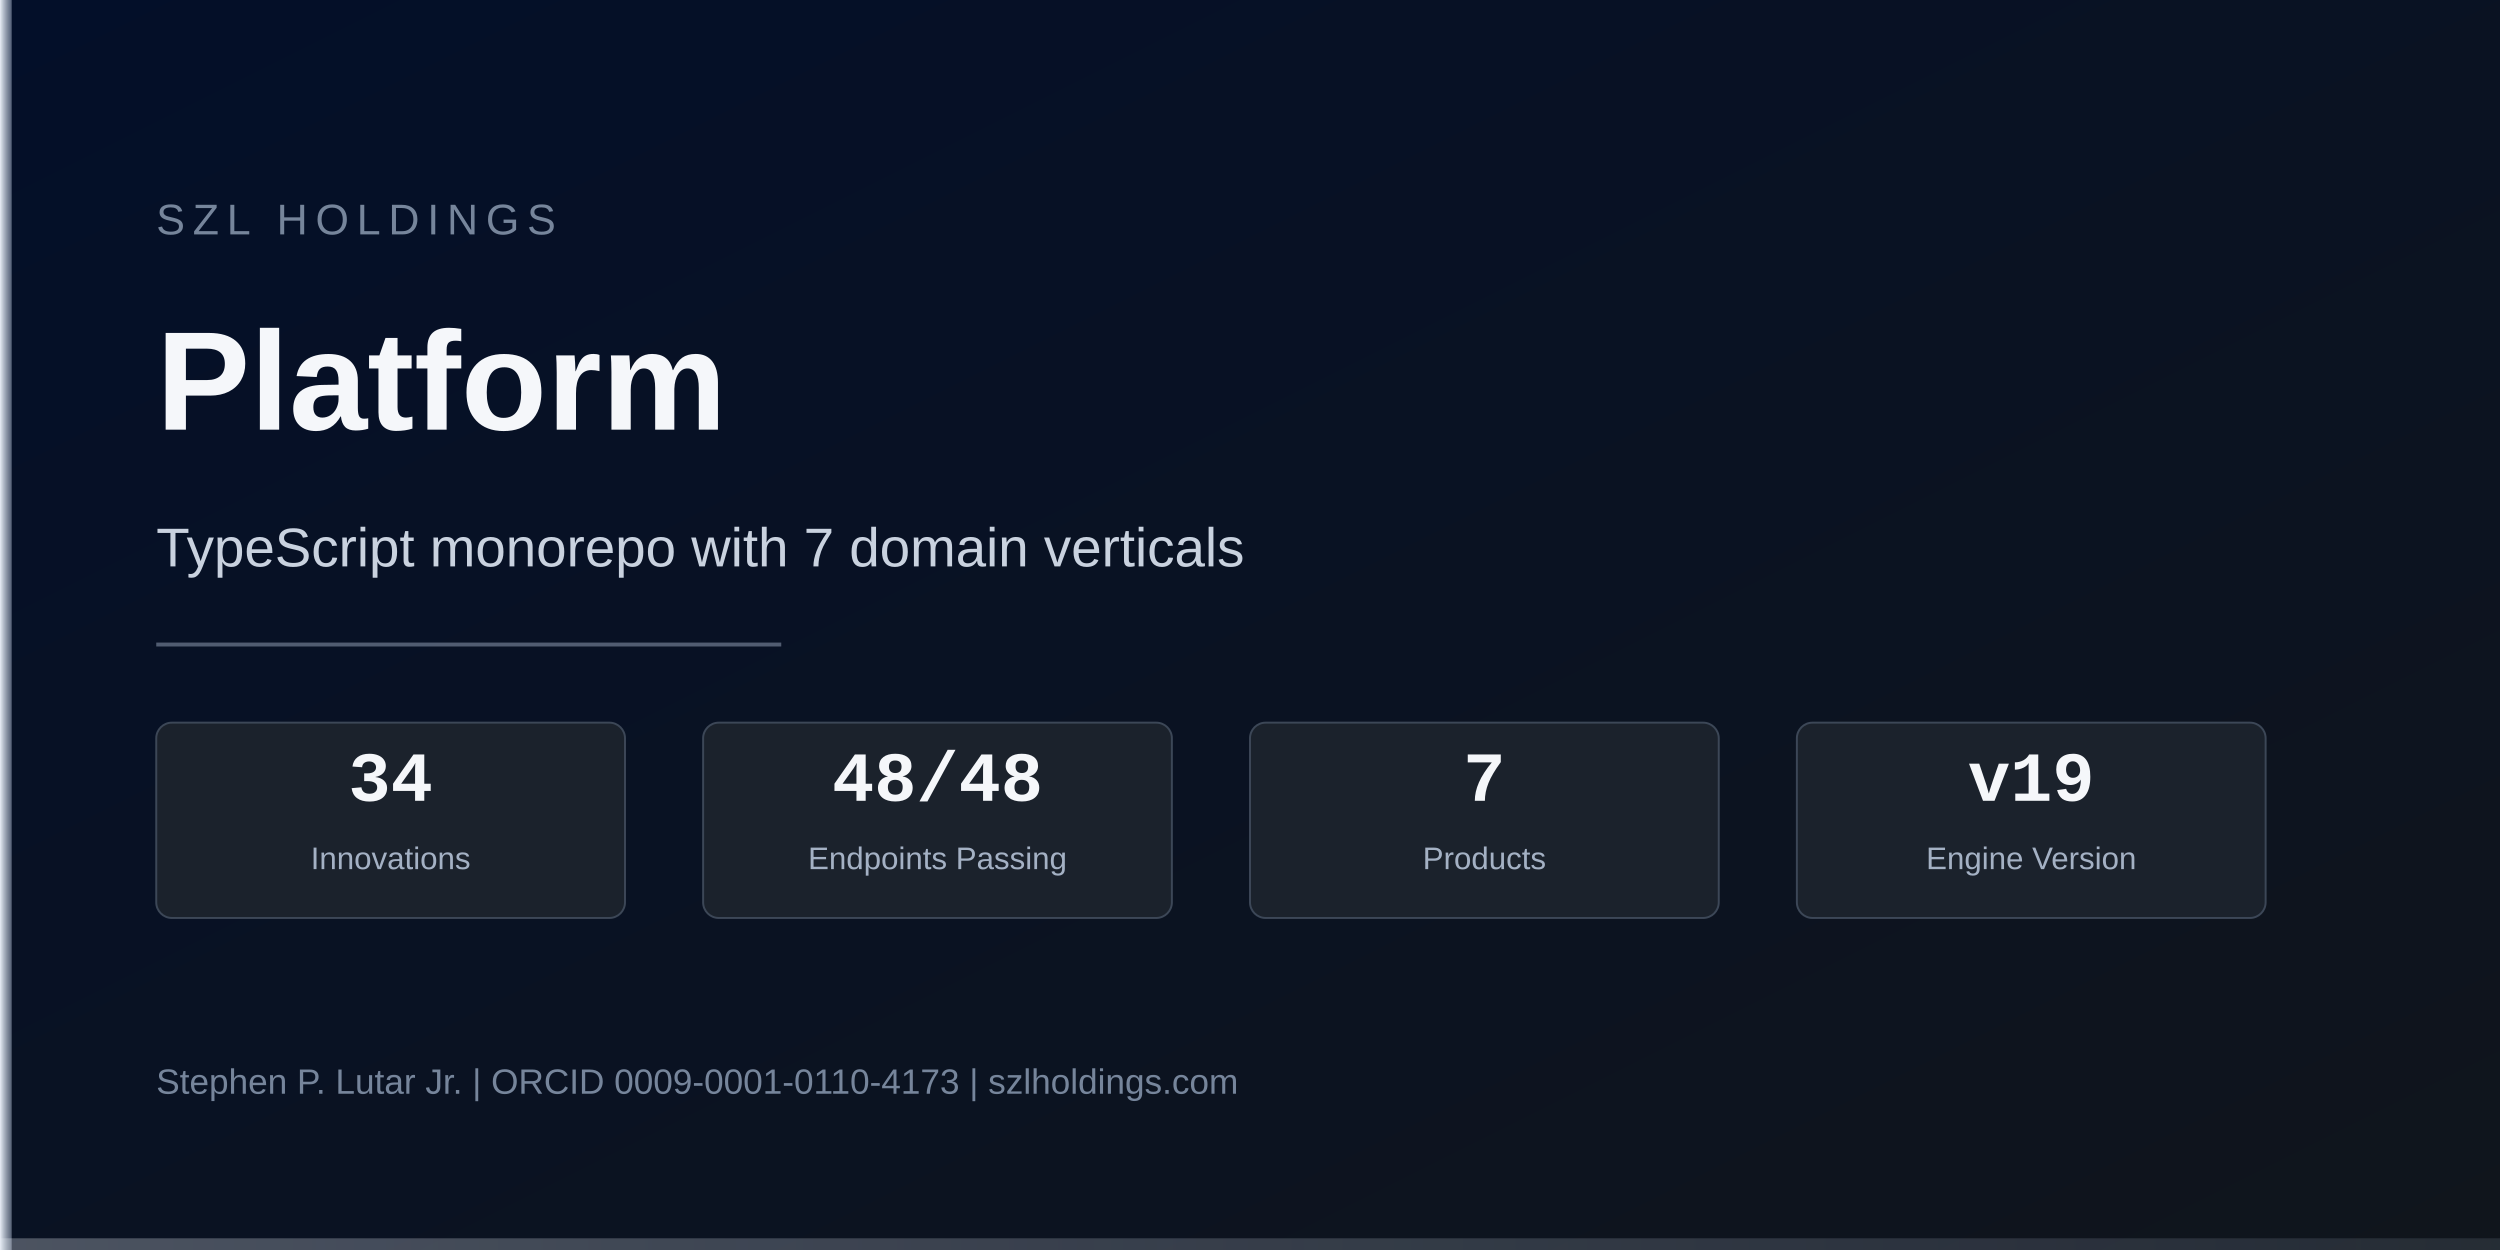
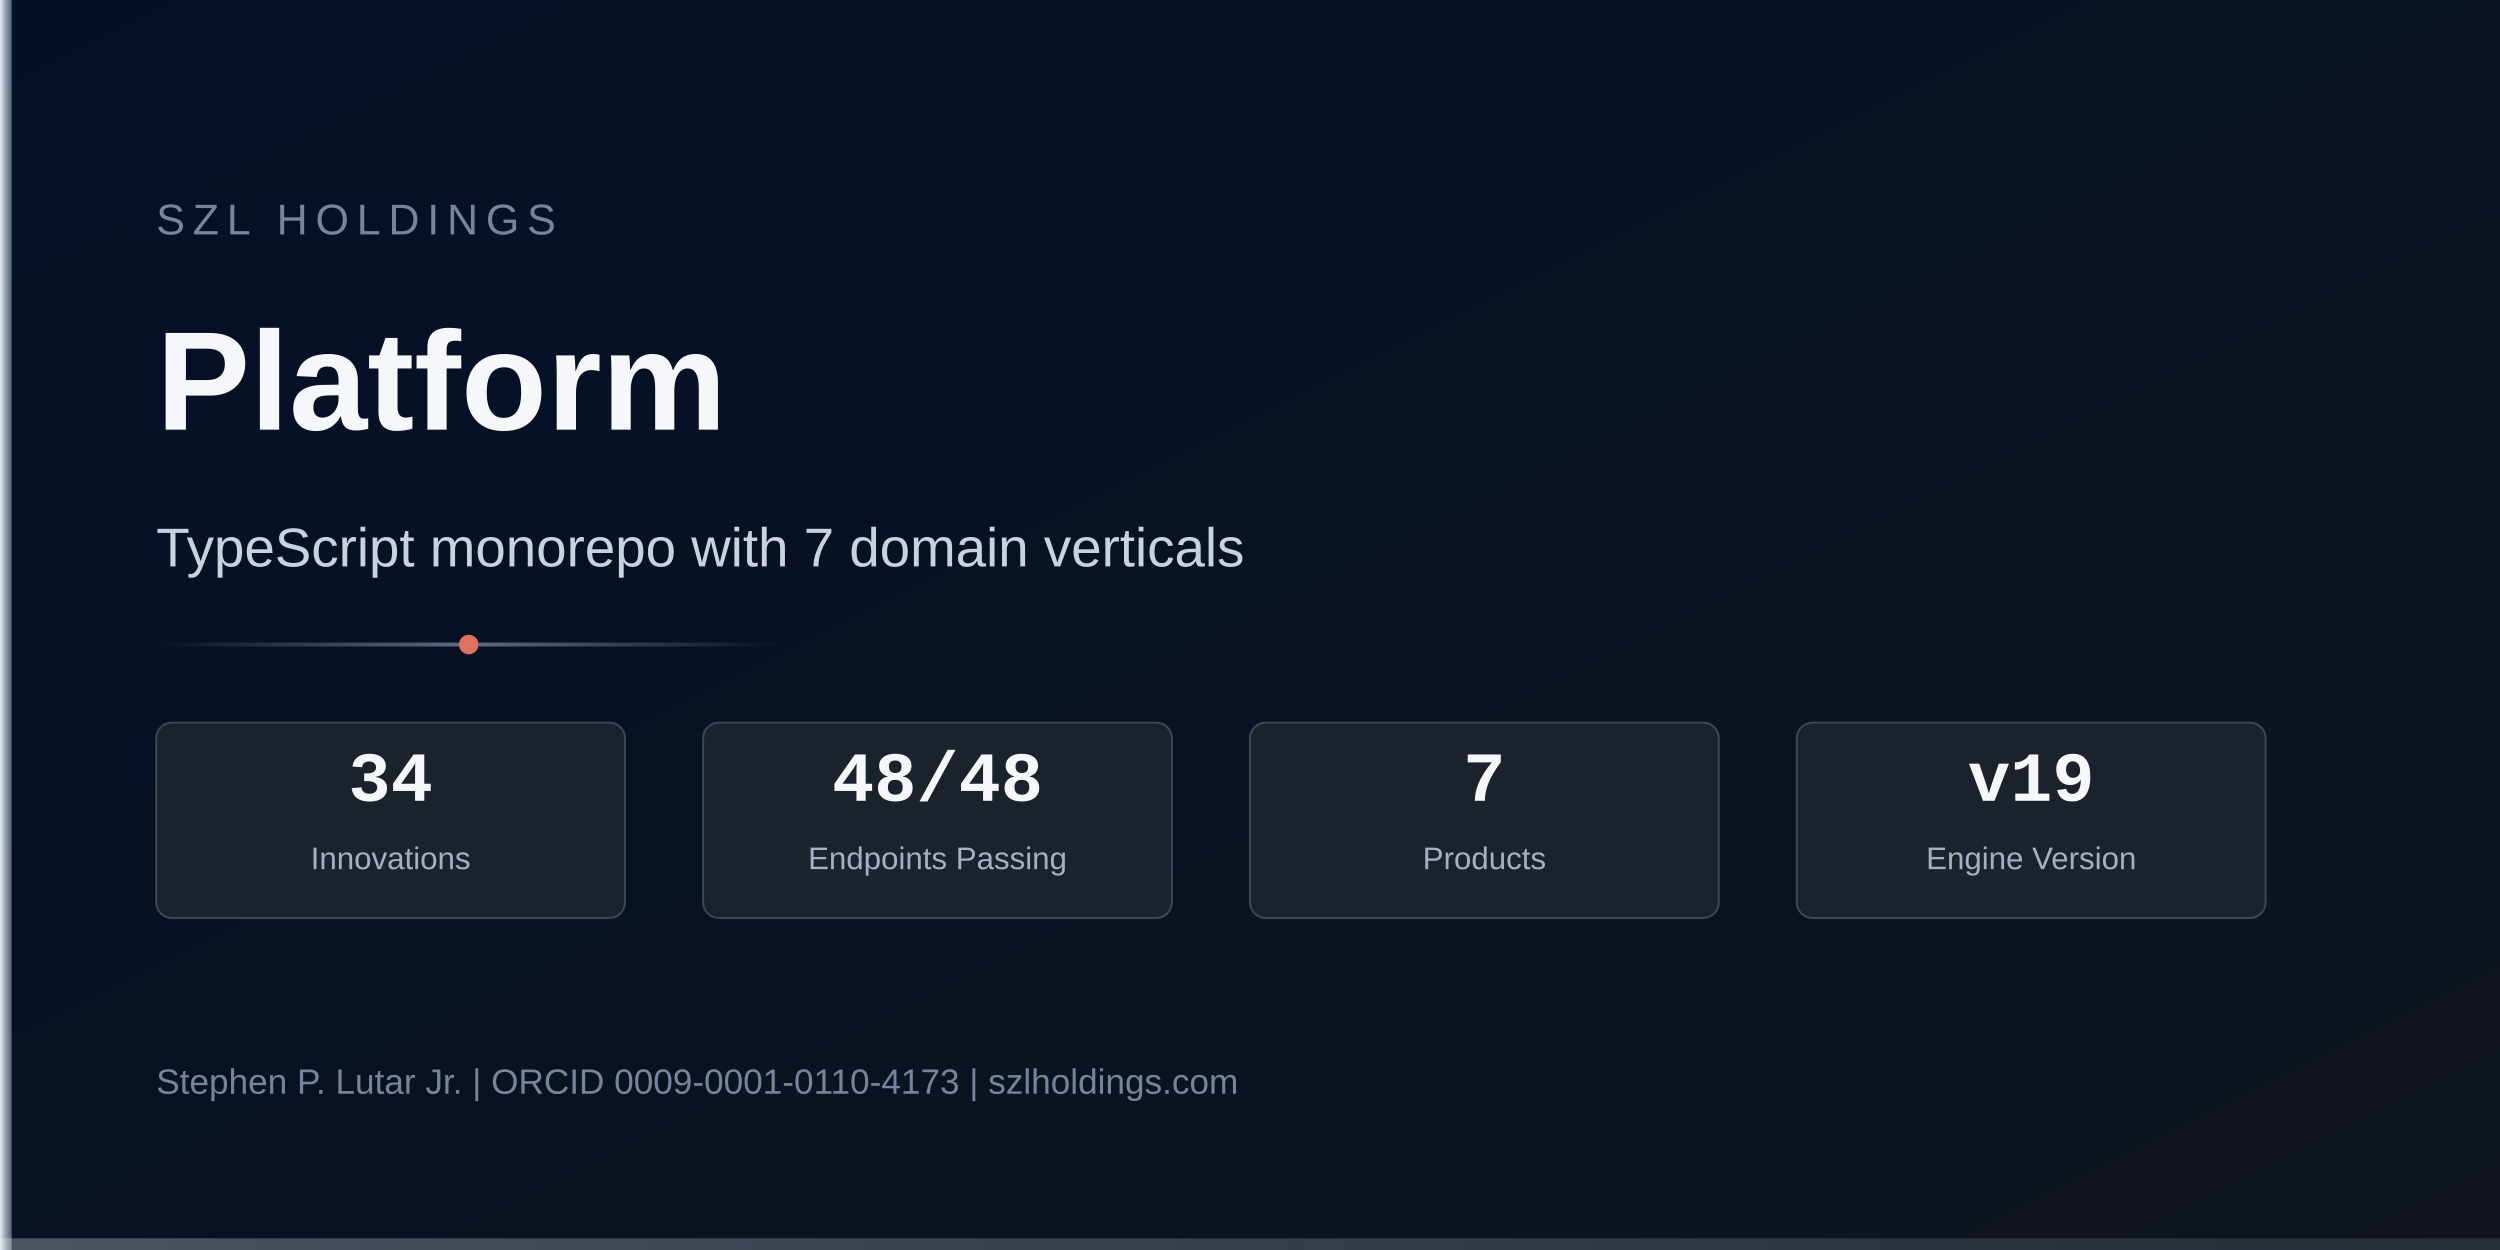
<svg xmlns="http://www.w3.org/2000/svg" width="1280" height="640" viewBox="0 0 1280 640">
  <defs>
    <linearGradient id="bg" x1="0" y1="0" x2="1" y2="1">
      <stop offset="0%" stop-color="#030F29" />
      <stop offset="100%" stop-color="#10151c" />
    </linearGradient>
    <linearGradient id="accent" x1="0" y1="0" x2="1" y2="0">
      <stop offset="0%" stop-color="#E9EEF6" />
      <stop offset="100%" stop-color="#9AA7BD" stop-opacity=".53" />
    </linearGradient>
+     <linearGradient id="rule" gradientUnits="userSpaceOnUse" x1="80" y1="0" x2="400" y2="0">
+       <stop offset="0" stop-color="#9AA7BD" stop-opacity="0" />
+       <stop offset="0.5" stop-color="#9AA7BD" stop-opacity="0.6" />
+       <stop offset="1" stop-color="#9AA7BD" stop-opacity="0" />
+     </linearGradient>
  </defs>
  <rect width="1280" height="640" fill="url(#bg)" />
  <rect x="0" y="0" width="6" height="640" fill="url(#accent)" />
  <rect x="0" y="634" width="1280" height="6" fill="url(#accent)" opacity="0.3" />
  <text x="80" y="120" font-family="system-ui, -apple-system, 'Segoe UI', 'Helvetica Neue', 'Liberation Sans', Arial, sans-serif" font-size="22" font-weight="400" fill="#76859b" letter-spacing="4">SZL HOLDINGS</text>
  <text x="80" y="220" font-family="system-ui, -apple-system, 'Segoe UI', 'Helvetica Neue', 'Liberation Sans', Arial, sans-serif" font-size="72" font-weight="700" fill="#f5f7fa">Platform</text>
  <text x="80" y="290" font-family="system-ui, -apple-system, 'Segoe UI', 'Helvetica Neue', 'Liberation Sans', Arial, sans-serif" font-size="28" font-weight="400" fill="#c9d2df">TypeScript monorepo with 7 domain verticals</text>
-   <line x1="80" y1="330" x2="400" y2="330" stroke="#9AA7BD" stroke-width="2" opacity="0.5" />
+   <line x1="80" y1="330" x2="400" y2="330" stroke="url(#rule)" stroke-width="2" />
+   <circle cx="240" cy="330" r="5" fill="#DF735F" />
  <rect x="80" y="370" width="240" height="100" rx="8" fill="#1b222c" stroke="#3c4757" stroke-width="1" />
  <text x="200" y="410" font-family="ui-monospace, 'SF Mono', 'Cascadia Code', 'JetBrains Mono', 'IBM Plex Mono', 'Liberation Mono', Menlo, Consolas, monospace" font-size="36" font-weight="700" fill="#f5f7fa" text-anchor="middle">34</text>
  <text x="200" y="445" font-family="system-ui, -apple-system, 'Segoe UI', 'Helvetica Neue', 'Liberation Sans', Arial, sans-serif" font-size="16" font-weight="400" fill="#a4b1c4" text-anchor="middle">Innovations</text>
  <rect x="360" y="370" width="240" height="100" rx="8" fill="#1b222c" stroke="#3c4757" stroke-width="1" />
  <text x="480" y="410" font-family="ui-monospace, 'SF Mono', 'Cascadia Code', 'JetBrains Mono', 'IBM Plex Mono', 'Liberation Mono', Menlo, Consolas, monospace" font-size="36" font-weight="700" fill="#f5f7fa" text-anchor="middle">48/48</text>
  <text x="480" y="445" font-family="system-ui, -apple-system, 'Segoe UI', 'Helvetica Neue', 'Liberation Sans', Arial, sans-serif" font-size="16" font-weight="400" fill="#a4b1c4" text-anchor="middle">Endpoints Passing</text>
  <rect x="640" y="370" width="240" height="100" rx="8" fill="#1b222c" stroke="#3c4757" stroke-width="1" />
  <text x="760" y="410" font-family="ui-monospace, 'SF Mono', 'Cascadia Code', 'JetBrains Mono', 'IBM Plex Mono', 'Liberation Mono', Menlo, Consolas, monospace" font-size="36" font-weight="700" fill="#f5f7fa" text-anchor="middle">7</text>
  <text x="760" y="445" font-family="system-ui, -apple-system, 'Segoe UI', 'Helvetica Neue', 'Liberation Sans', Arial, sans-serif" font-size="16" font-weight="400" fill="#a4b1c4" text-anchor="middle">Products</text>
  <rect x="920" y="370" width="240" height="100" rx="8" fill="#1b222c" stroke="#3c4757" stroke-width="1" />
  <text x="1040" y="410" font-family="ui-monospace, 'SF Mono', 'Cascadia Code', 'JetBrains Mono', 'IBM Plex Mono', 'Liberation Mono', Menlo, Consolas, monospace" font-size="36" font-weight="700" fill="#f5f7fa" text-anchor="middle">v19</text>
  <text x="1040" y="445" font-family="system-ui, -apple-system, 'Segoe UI', 'Helvetica Neue', 'Liberation Sans', Arial, sans-serif" font-size="16" font-weight="400" fill="#a4b1c4" text-anchor="middle">Engine Version</text>
  <text x="80" y="560" font-family="system-ui, -apple-system, 'Segoe UI', 'Helvetica Neue', 'Liberation Sans', Arial, sans-serif" font-size="18" font-weight="400" fill="#76859b">Stephen P. Lutar Jr.  |  ORCID 0009-0001-0110-4173  |  szlholdings.com</text>
</svg>
